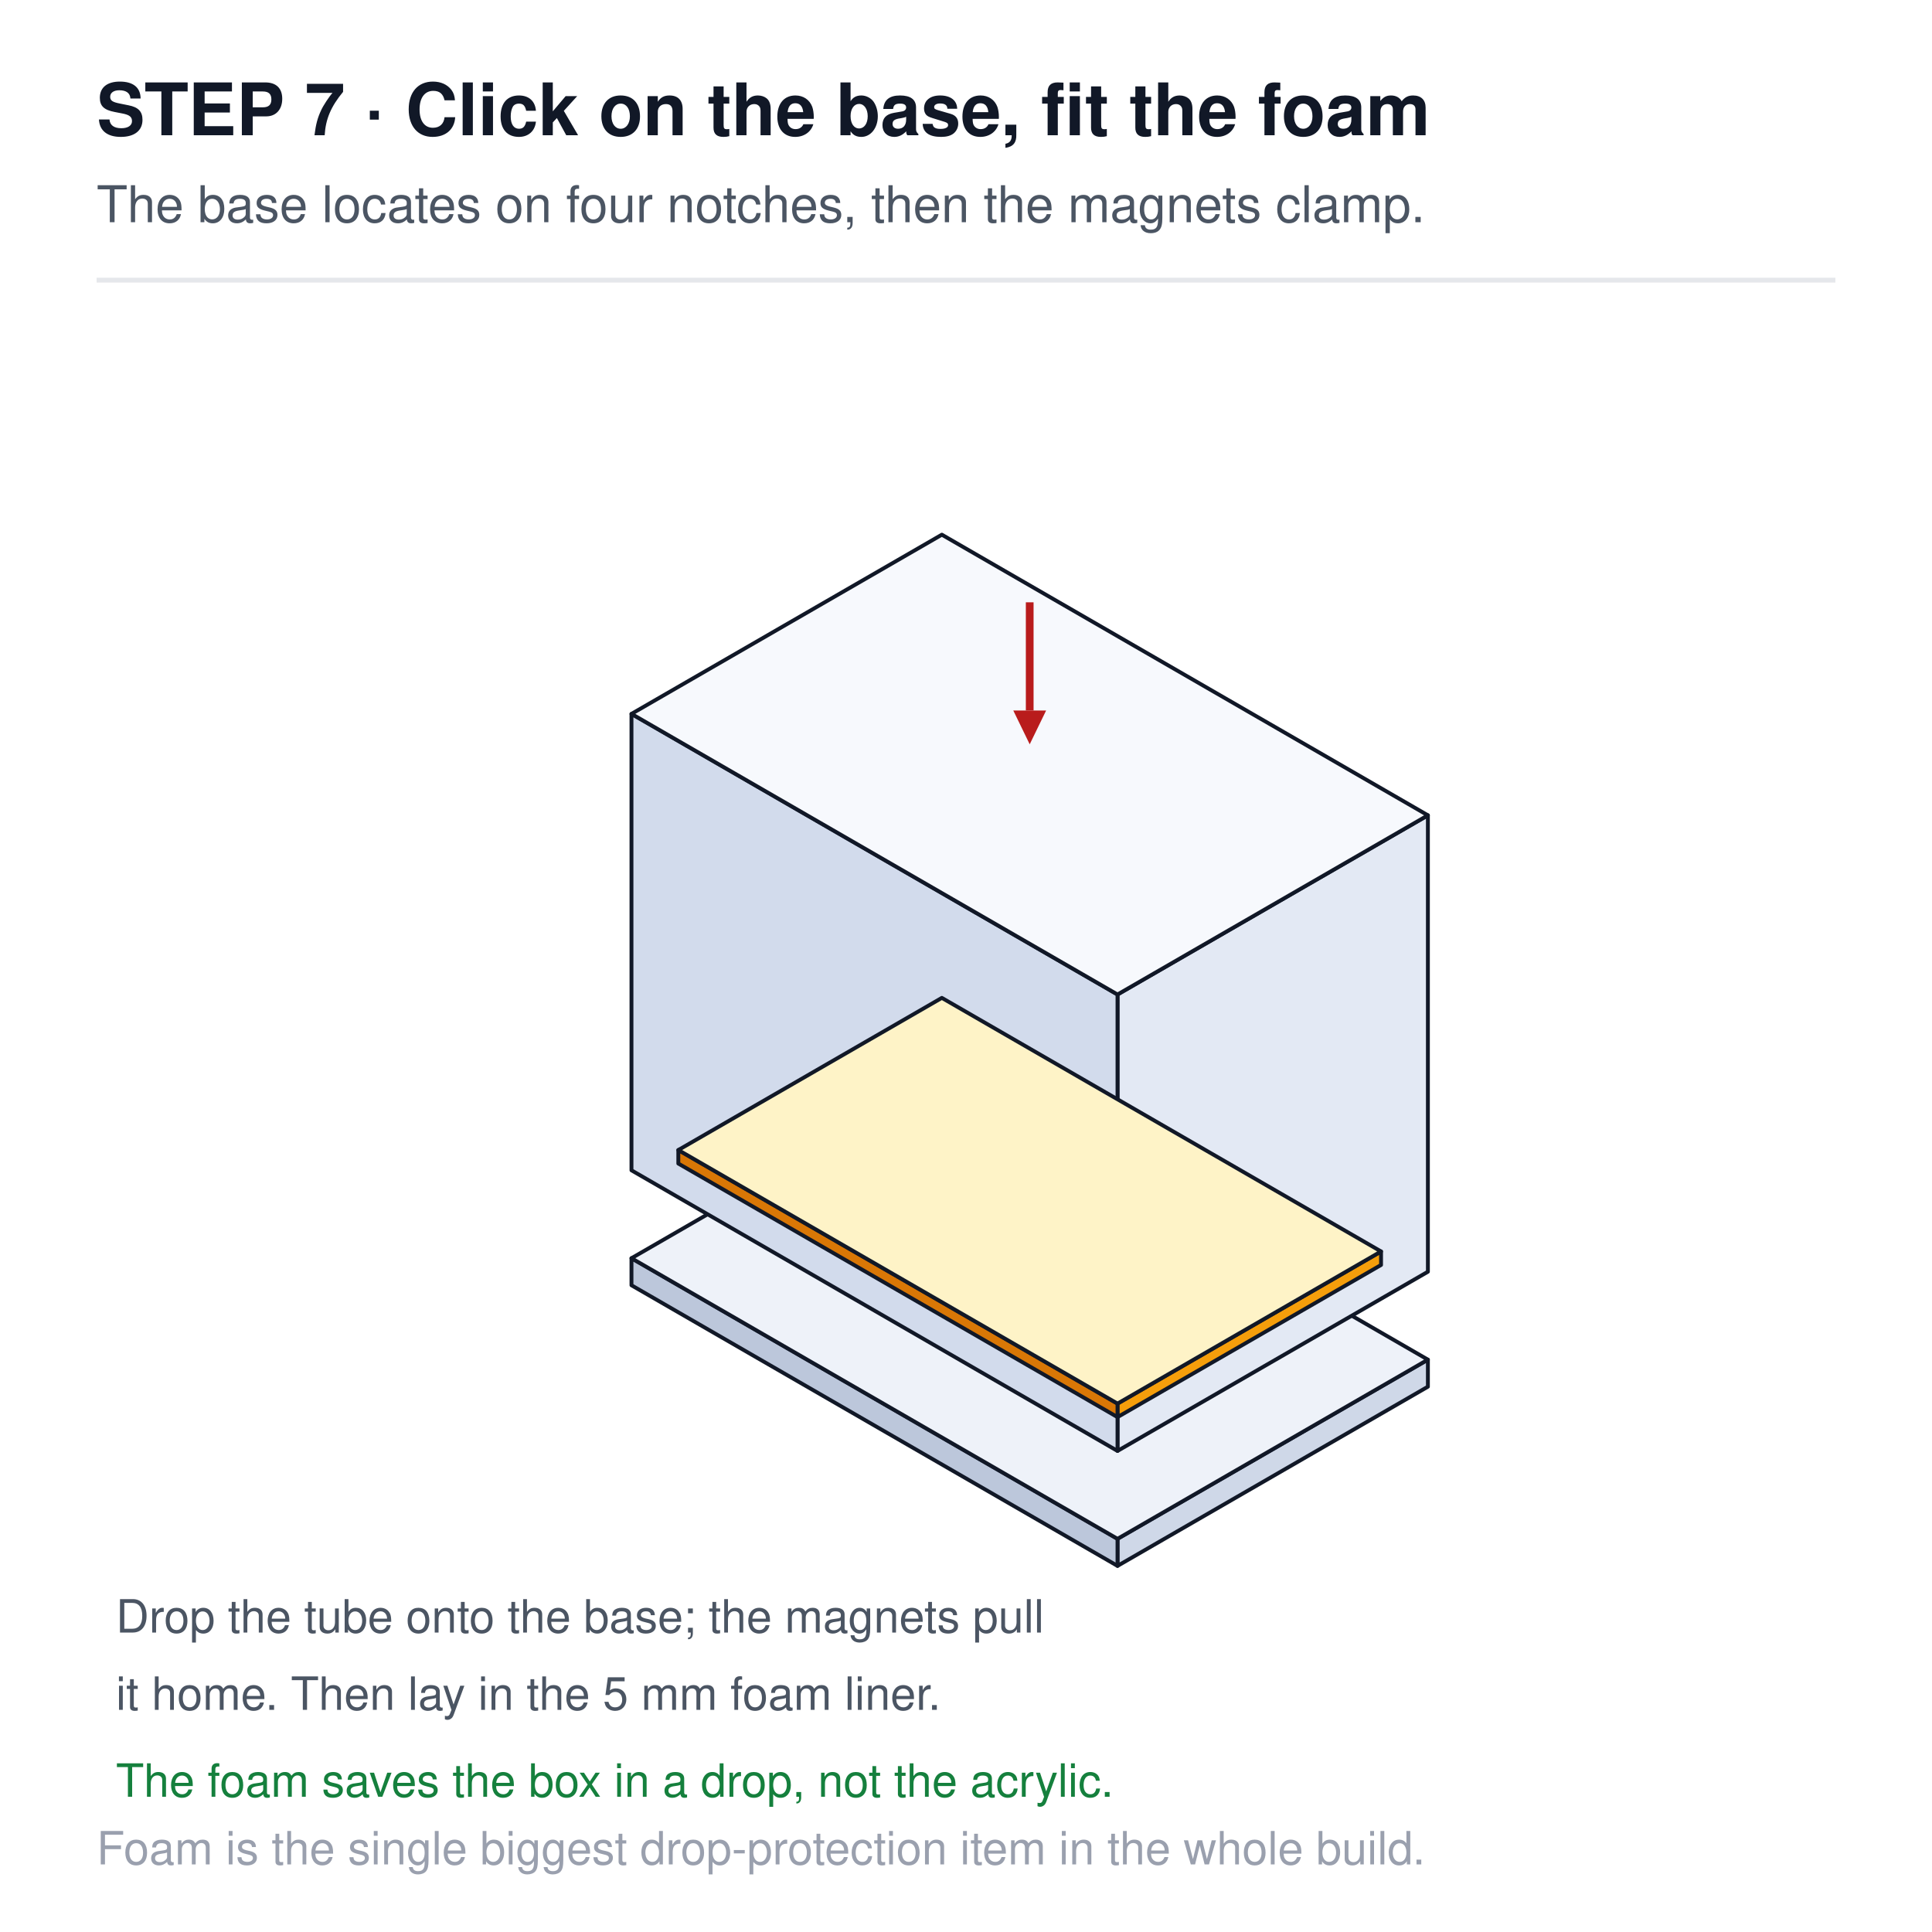
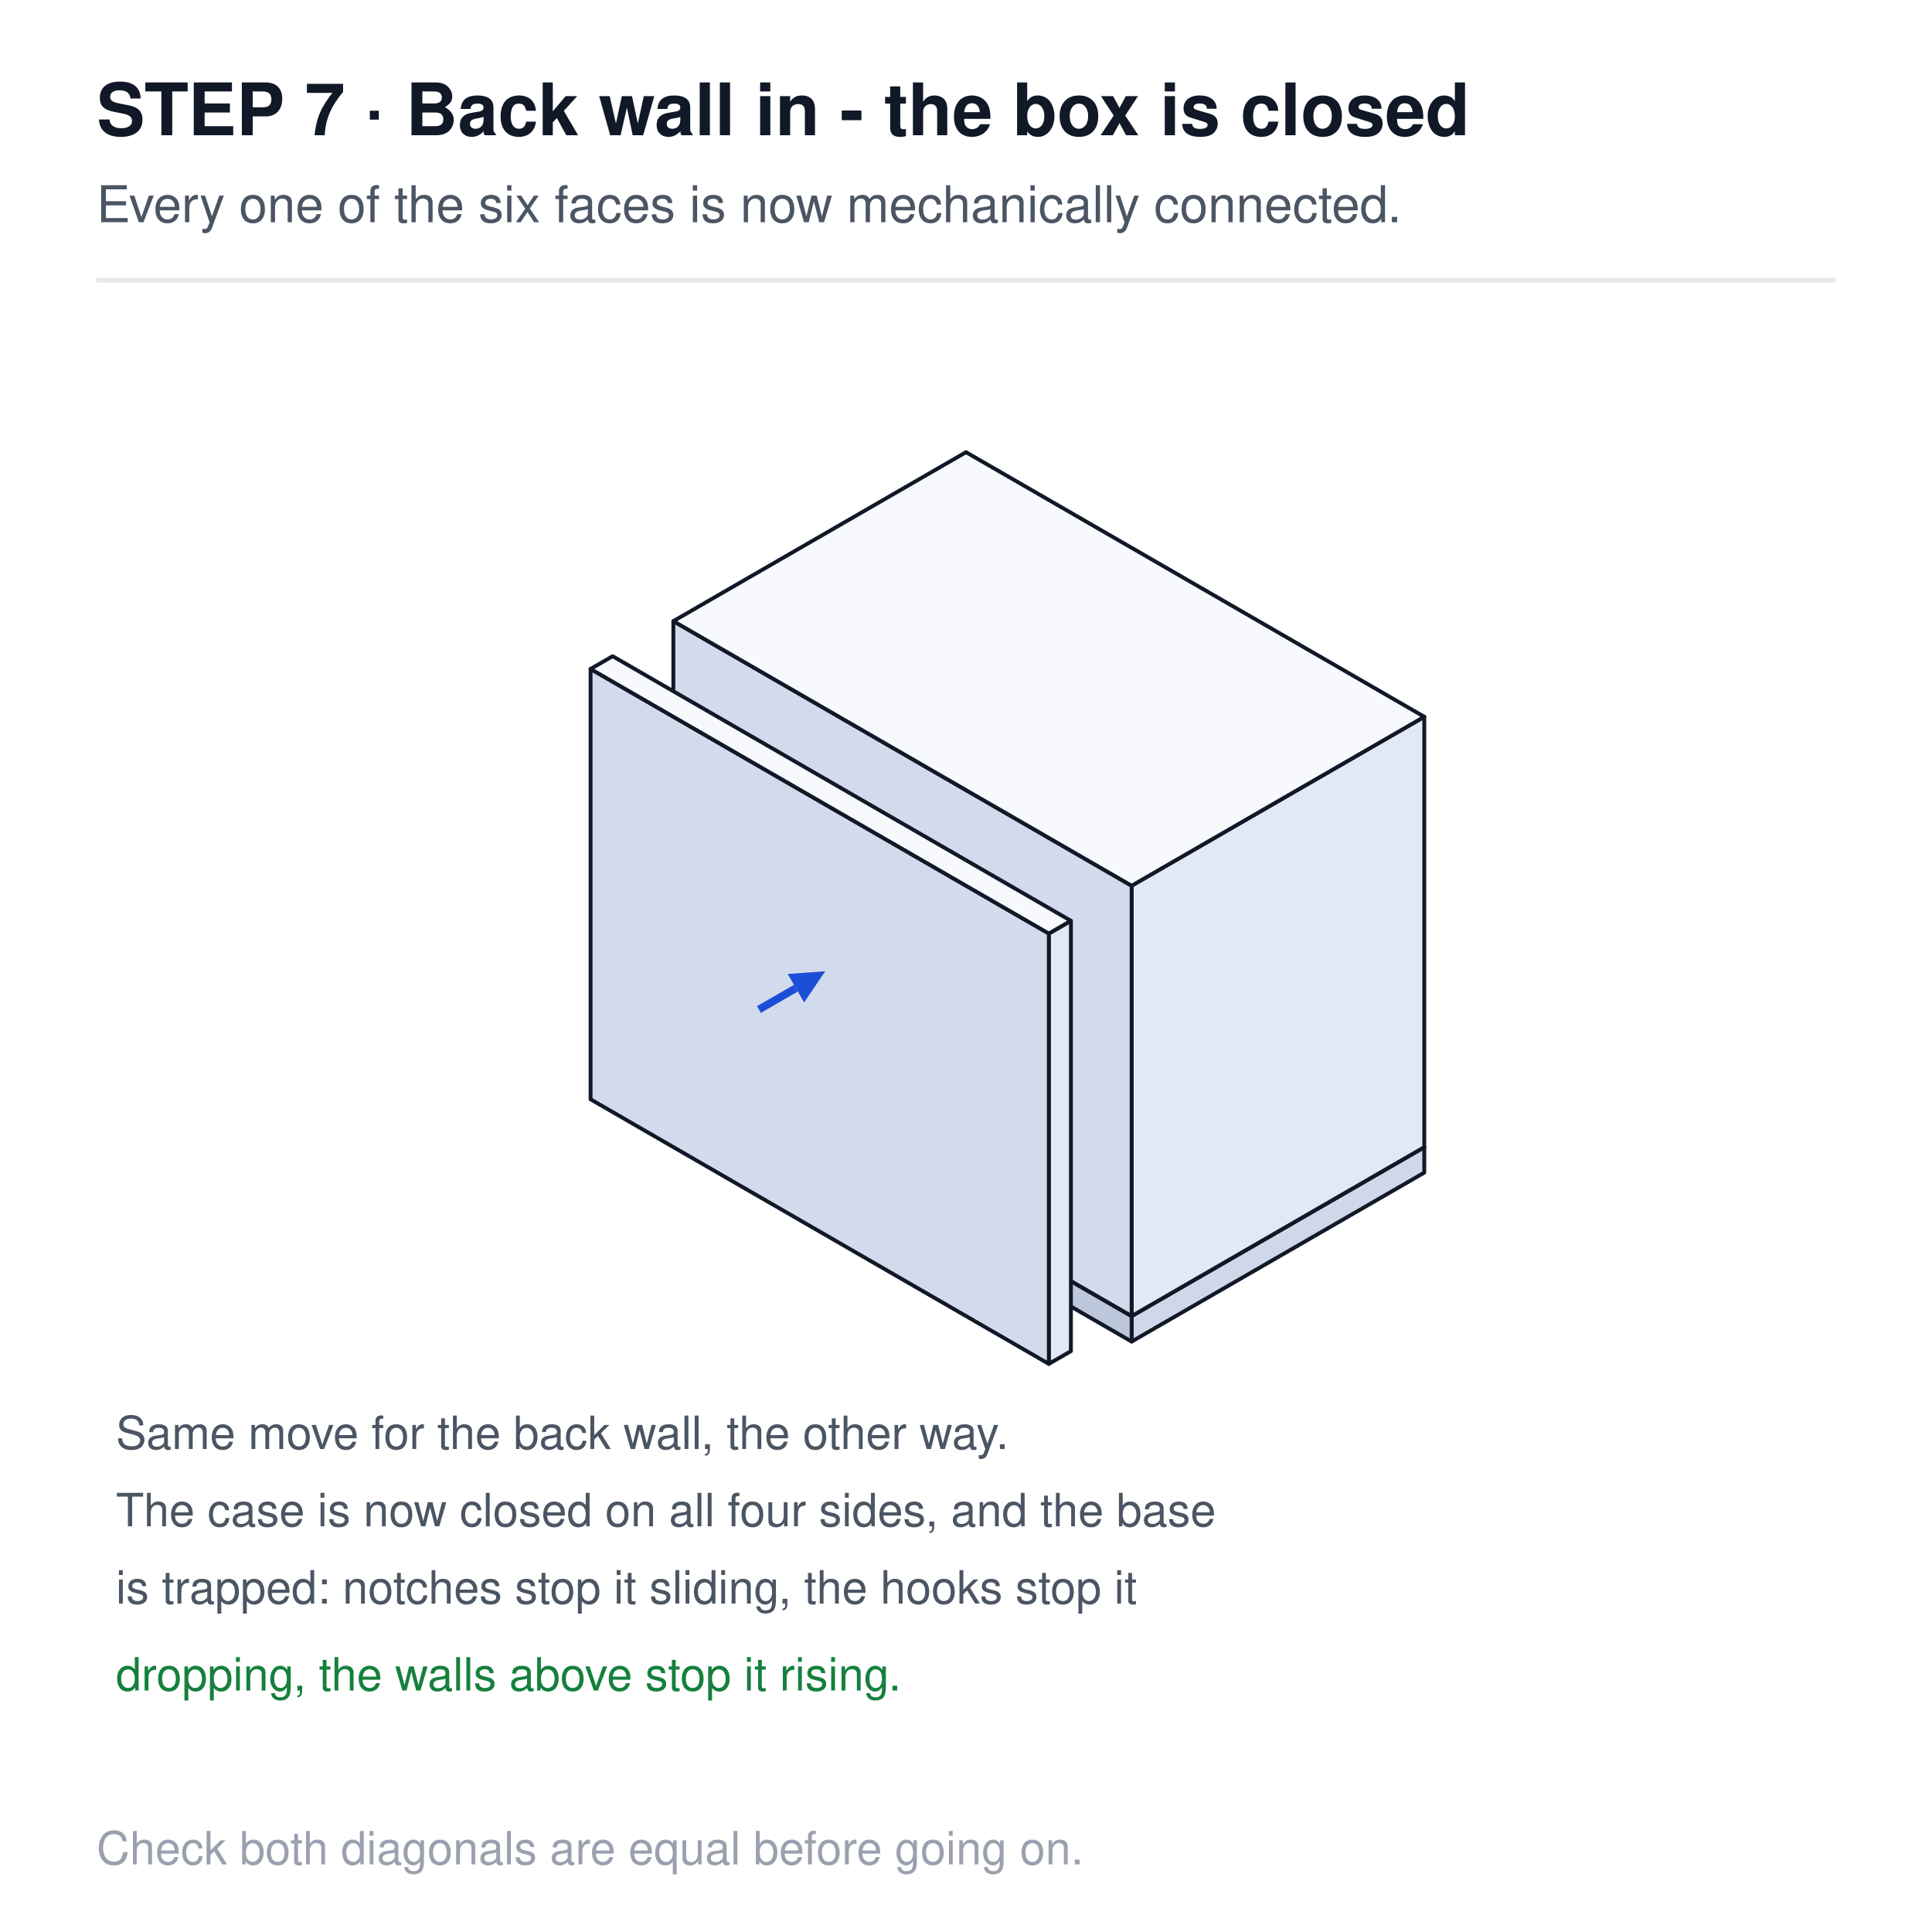
<svg xmlns="http://www.w3.org/2000/svg" width="400" height="400" viewBox="0 0 400 400" font-family="Helvetica, Arial, sans-serif">
  <rect width="400" height="400" fill="#ffffff" />
-   <text x="20" y="28" font-size="15" fill="#111827" text-anchor="start" font-weight="bold">STEP 7 · Click on the base, fit the foam</text>
-   <text x="20" y="46" font-size="10.5" fill="#4b5563" text-anchor="start" font-weight="normal">The base locates on four notches, then the magnets clamp.</text>
+   <text x="20" y="28" font-size="15" fill="#111827" text-anchor="start" font-weight="bold">STEP 7 · Back wall in - the box is closed</text>
+   <text x="20" y="46" font-size="10.5" fill="#4b5563" text-anchor="start" font-weight="normal">Every one of the six faces is now mechanically connected.</text>
  <line x1="20" y1="58" x2="380" y2="58" stroke="#e5e7eb" />
-   <polygon points="295.63,287.10 231.37,324.20 231.37,318.60 295.63,281.50" fill="#cfd8e8" stroke="#111827" stroke-width="0.8" stroke-linejoin="round" />
-   <polygon points="130.74,266.10 231.37,324.20 231.37,318.60 130.74,260.50" fill="#bcc7db" stroke="#111827" stroke-width="0.8" stroke-linejoin="round" />
-   <polygon points="195.00,223.40 295.63,281.50 231.37,318.60 130.74,260.50" fill="#eef2f9" stroke="#111827" stroke-width="0.8" stroke-linejoin="round" />
-   <polygon points="295.63,263.30 231.37,300.40 231.37,205.90 295.63,168.80" fill="#e3e9f4" stroke="#111827" stroke-width="0.8" stroke-linejoin="round" />
-   <polygon points="130.74,242.30 231.37,300.40 231.37,205.90 130.74,147.80" fill="#d2dbec" stroke="#111827" stroke-width="0.8" stroke-linejoin="round" />
-   <polygon points="195.00,110.70 295.63,168.80 231.37,205.90 130.74,147.80" fill="#f7f9fd" stroke="#111827" stroke-width="0.8" stroke-linejoin="round" />
-   <polygon points="285.93,261.90 231.37,293.40 231.37,290.60 285.93,259.10" fill="#f59e0b" stroke="#111827" stroke-width="0.8" stroke-linejoin="round" />
-   <polygon points="140.44,240.90 231.37,293.40 231.37,290.60 140.44,238.10" fill="#d97706" stroke="#111827" stroke-width="0.8" stroke-linejoin="round" />
-   <polygon points="195.00,206.60 285.93,259.10 231.37,290.60 140.44,238.10" fill="#fef3c7" stroke="#111827" stroke-width="0.8" stroke-linejoin="round" />
-   <line x1="213.19" y1="124.70" x2="213.19" y2="147.10" stroke="#b91c1c" stroke-width="1.6" />
-   <polygon points="213.19,154.10 209.79,147.10 216.59,147.10" fill="#b91c1c" />
-   <text x="24" y="338" font-size="9.5" fill="#4b5563" text-anchor="start" font-weight="normal">Drop the tube onto the base; the magnets pull</text>
-   <text x="24" y="354" font-size="9.5" fill="#4b5563" text-anchor="start" font-weight="normal">it home. Then lay in the 5 mm foam liner.</text>
-   <text x="24" y="372" font-size="9.5" fill="#15803d" text-anchor="start" font-weight="normal">The foam saves the box in a drop, not the acrylic.</text>
-   <text x="20" y="386" font-size="9.5" fill="#9aa0ae" text-anchor="start" font-weight="normal">Foam is the single biggest drop-protection item in the whole build.</text>
+   <polygon points="294.88,242.78 234.29,277.76 234.29,272.48 294.88,237.50" fill="#cfd8e8" stroke="#111827" stroke-width="0.8" stroke-linejoin="round" />
+   <polygon points="139.41,222.98 234.29,277.76 234.29,272.48 139.41,217.70" fill="#bcc7db" stroke="#111827" stroke-width="0.8" stroke-linejoin="round" />
+   <polygon points="200.00,182.72 294.88,237.50 234.29,272.48 139.41,217.70" fill="#eef2f9" stroke="#111827" stroke-width="0.8" stroke-linejoin="round" />
+   <polygon points="294.88,237.50 234.29,272.48 234.29,183.38 294.88,148.40" fill="#e3e9f4" stroke="#111827" stroke-width="0.8" stroke-linejoin="round" />
+   <polygon points="139.41,217.70 234.29,272.48 234.29,183.38 139.41,128.60" fill="#d2dbec" stroke="#111827" stroke-width="0.8" stroke-linejoin="round" />
+   <polygon points="200.00,93.62 294.88,148.40 234.29,183.38 139.41,128.60" fill="#f7f9fd" stroke="#111827" stroke-width="0.8" stroke-linejoin="round" />
+   <polygon points="221.72,279.74 217.15,282.38 217.15,193.28 221.72,190.64" fill="#e3e9f4" stroke="#111827" stroke-width="0.8" stroke-linejoin="round" />
+   <polygon points="122.27,227.60 217.15,282.38 217.15,193.28 122.27,138.50" fill="#d2dbec" stroke="#111827" stroke-width="0.8" stroke-linejoin="round" />
+   <polygon points="126.84,135.86 221.72,190.64 217.15,193.28 122.27,138.50" fill="#f7f9fd" stroke="#111827" stroke-width="0.8" stroke-linejoin="round" />
+   <line x1="157.13" y1="209.01" x2="164.79" y2="204.59" stroke="#1d4ed8" stroke-width="1.6" />
+   <polygon points="170.85,201.09 166.49,207.54 163.09,201.65" fill="#1d4ed8" />
+   <text x="24" y="300" font-size="9.5" fill="#4b5563" text-anchor="start" font-weight="normal">Same move for the back wall, the other way.</text>
+   <text x="24" y="316" font-size="9.5" fill="#4b5563" text-anchor="start" font-weight="normal">The case is now closed on all four sides, and the base</text>
+   <text x="24" y="332" font-size="9.5" fill="#4b5563" text-anchor="start" font-weight="normal">is trapped: notches stop it sliding, the hooks stop it</text>
+   <text x="24" y="350" font-size="9.5" fill="#15803d" text-anchor="start" font-weight="normal">dropping, the walls above stop it rising.</text>
+   <text x="20" y="386" font-size="9.5" fill="#9aa0ae" text-anchor="start" font-weight="normal">Check both diagonals are equal before going on.</text>
</svg>
